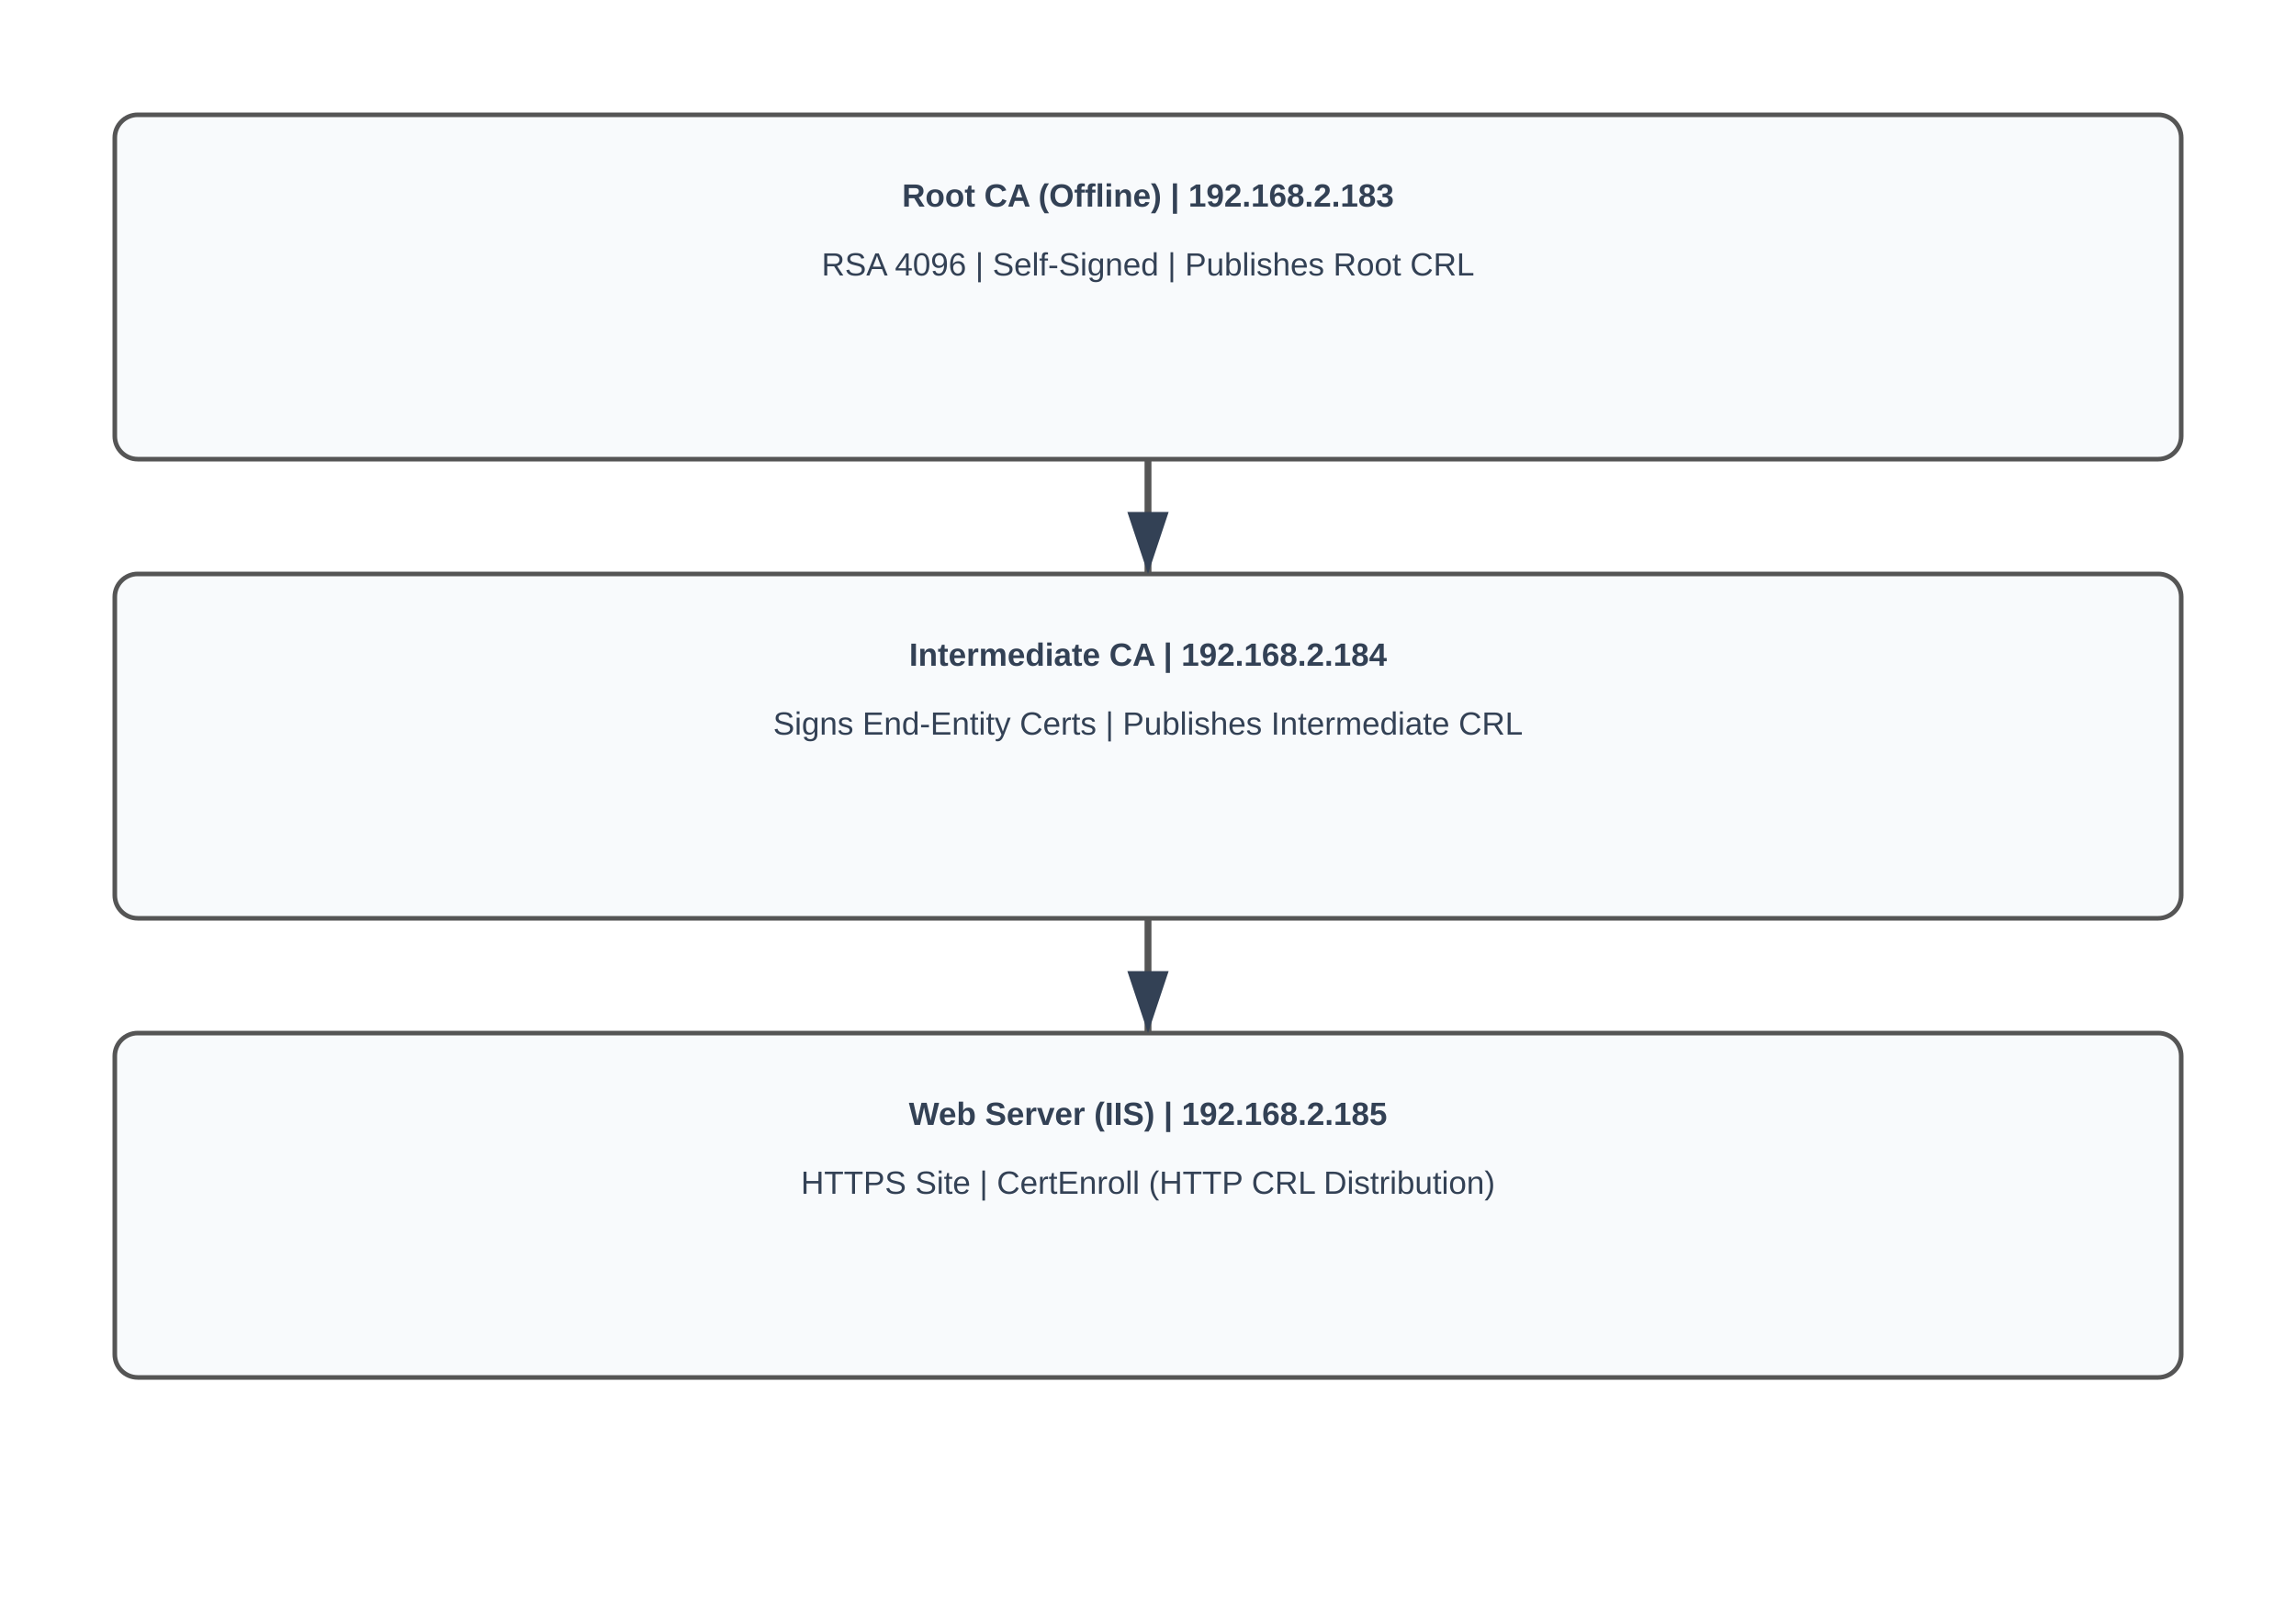
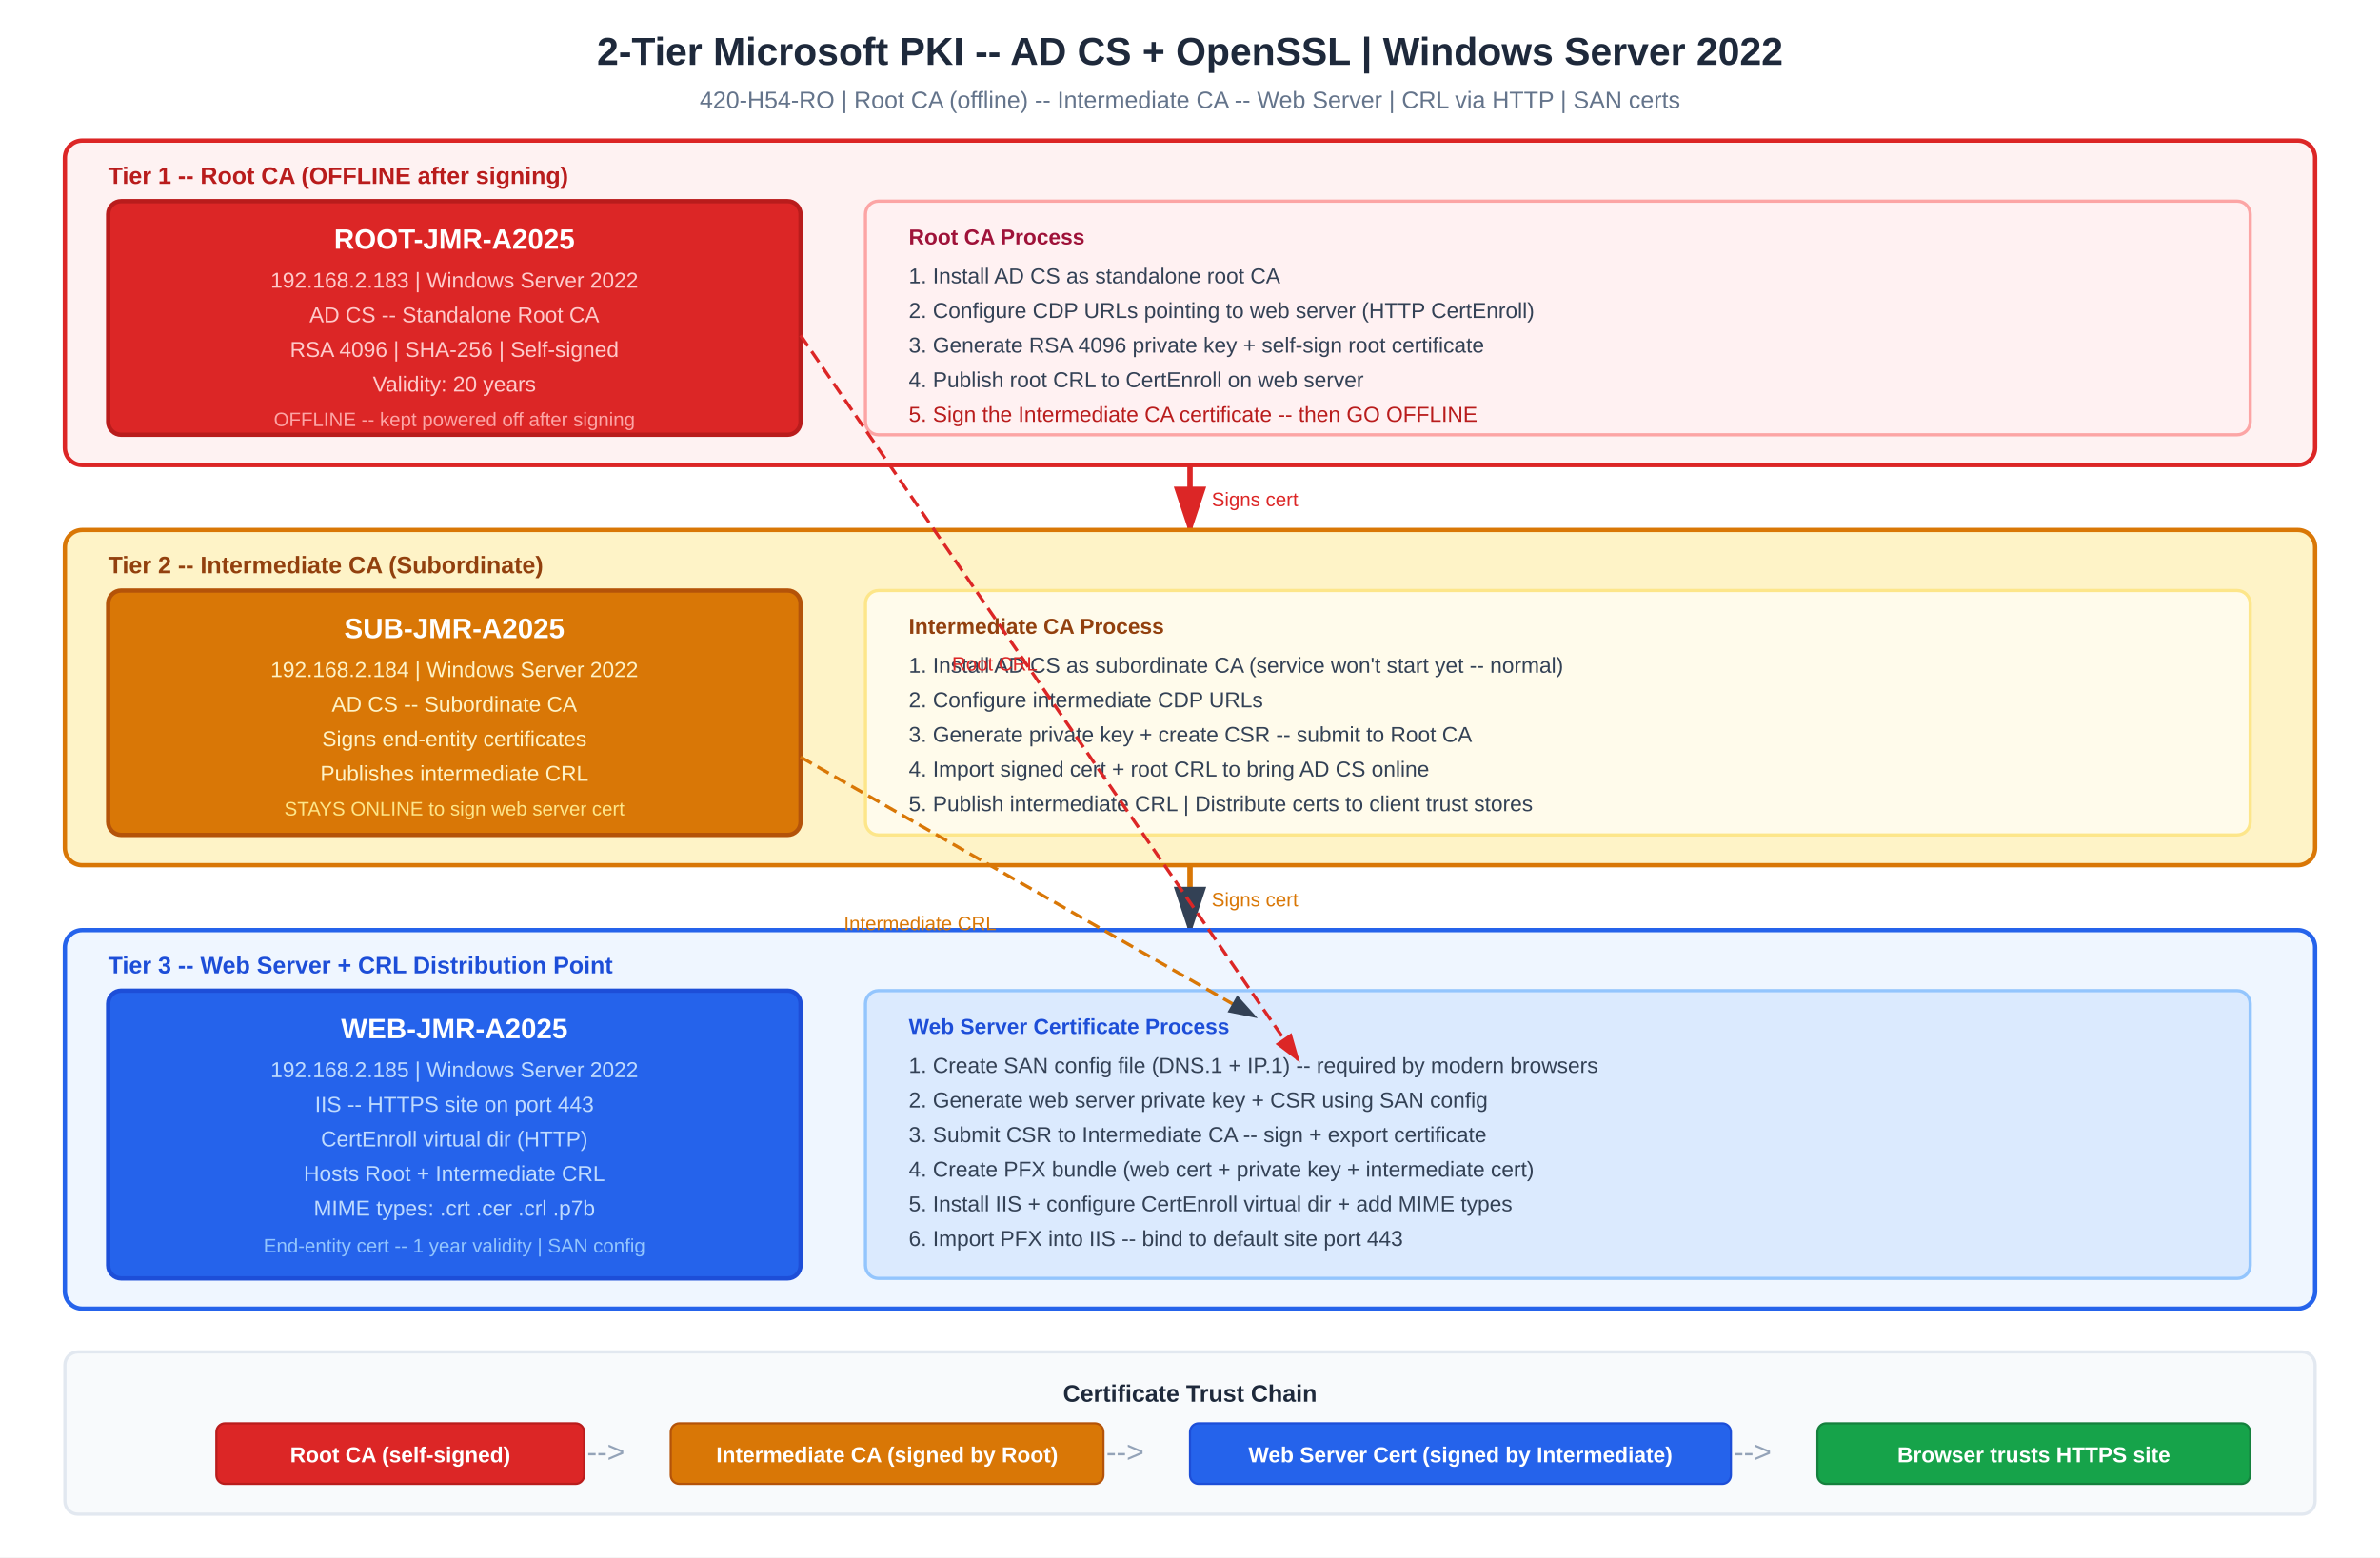
- <svg xmlns="http://www.w3.org/2000/svg" width="1000" height="700">
-   <rect width="100%" height="100%" fill="#ffffff" />
-   <rect x="50" y="50" width="900" height="150" rx="10" fill="#f8fafc" stroke="#555" stroke-width="2" />
-   <text x="500" y="90" font-family="Arial" font-weight="bold" font-size="14" text-anchor="middle" fill="#334155">Root CA (Offline) | 192.168.2.183</text>
-   <text x="500" y="120" font-family="Arial" font-size="14" text-anchor="middle" fill="#334155">RSA 4096 | Self-Signed | Publishes Root CRL</text>
-   <rect x="50" y="250" width="900" height="150" rx="10" fill="#f8fafc" stroke="#555" stroke-width="2" />
-   <text x="500" y="290" font-family="Arial" font-weight="bold" font-size="14" text-anchor="middle" fill="#334155">Intermediate CA | 192.168.2.184</text>
-   <text x="500" y="320" font-family="Arial" font-size="14" text-anchor="middle" fill="#334155">Signs End-Entity Certs | Publishes Intermediate CRL</text>
-   <rect x="50" y="450" width="900" height="150" rx="10" fill="#f8fafc" stroke="#555" stroke-width="2" />
-   <text x="500" y="490" font-family="Arial" font-weight="bold" font-size="14" text-anchor="middle" fill="#334155">Web Server (IIS) | 192.168.2.185</text>
-   <text x="500" y="520" font-family="Arial" font-size="14" text-anchor="middle" fill="#334155">HTTPS Site | CertEnroll (HTTP CRL Distribution)</text>
-   <path d="M 500 200 L 500 250" stroke="#555" stroke-width="3" marker-end="url(#arrow)" />
-   <path d="M 500 400 L 500 450" stroke="#555" stroke-width="3" marker-end="url(#arrow)" />
+ <svg xmlns="http://www.w3.org/2000/svg" width="1100" height="720" font-family="Arial, sans-serif">
+   <rect width="1100" height="720" fill="#ffffff" />
+   <text x="550" y="30" text-anchor="middle" font-size="18" font-weight="bold" fill="#1e293b">2-Tier Microsoft PKI -- AD CS + OpenSSL  |  Windows Server 2022</text>
+   <text x="550" y="50" text-anchor="middle" font-size="11" fill="#64748b">420-H54-RO  |  Root CA (offline) -- Intermediate CA -- Web Server  |  CRL via HTTP  |  SAN certs</text>
  <defs>
-     <marker id="arrow" markerWidth="10" markerHeight="10" refX="9" refY="3" orient="auto" markerUnits="strokeWidth">
+     <marker id="arr" markerWidth="10" markerHeight="10" refX="8" refY="3" orient="auto">
      <path d="M0,0 L0,6 L9,3 z" fill="#334155" />
    </marker>
+     <marker id="arr-red" markerWidth="10" markerHeight="10" refX="8" refY="3" orient="auto">
+       <path d="M0,0 L0,6 L9,3 z" fill="#dc2626" />
+     </marker>
+     <marker id="arr-blue" markerWidth="10" markerHeight="10" refX="8" refY="3" orient="auto">
+       <path d="M0,0 L0,6 L9,3 z" fill="#2563eb" />
+     </marker>
  </defs>
+   <rect x="30" y="65" width="1040" height="150" rx="8" fill="#fef2f2" stroke="#dc2626" stroke-width="2" />
+   <text x="50" y="85" font-size="11" font-weight="bold" fill="#b91c1c">Tier 1 -- Root CA  (OFFLINE after signing)</text>
+   <rect x="50" y="93" width="320" height="108" rx="6" fill="#dc2626" stroke="#b91c1c" stroke-width="2" />
+   <text x="210" y="115" text-anchor="middle" font-size="13" font-weight="bold" fill="#ffffff">ROOT-JMR-A2025</text>
+   <text x="210" y="133" text-anchor="middle" font-size="10" fill="#fecaca">192.168.2.183  |  Windows Server 2022</text>
+   <text x="210" y="149" text-anchor="middle" font-size="10" fill="#fecaca">AD CS -- Standalone Root CA</text>
+   <text x="210" y="165" text-anchor="middle" font-size="10" fill="#fecaca">RSA 4096  |  SHA-256  |  Self-signed</text>
+   <text x="210" y="181" text-anchor="middle" font-size="10" fill="#fecaca">Validity: 20 years</text>
+   <text x="210" y="197" text-anchor="middle" font-size="9" fill="#fca5a5">OFFLINE -- kept powered off after signing</text>
+   <rect x="400" y="93" width="640" height="108" rx="6" fill="#fff1f2" stroke="#fca5a5" stroke-width="1.5" />
+   <text x="420" y="113" font-size="10" font-weight="bold" fill="#9f1239">Root CA Process</text>
+   <text x="420" y="131" font-size="10" fill="#334155">1. Install AD CS as standalone root CA</text>
+   <text x="420" y="147" font-size="10" fill="#334155">2. Configure CDP URLs pointing to web server (HTTP CertEnroll)</text>
+   <text x="420" y="163" font-size="10" fill="#334155">3. Generate RSA 4096 private key + self-sign root certificate</text>
+   <text x="420" y="179" font-size="10" fill="#334155">4. Publish root CRL to CertEnroll on web server</text>
+   <text x="420" y="195" font-size="10" fill="#b91c1c">5. Sign the Intermediate CA certificate -- then GO OFFLINE</text>
+   <line x1="550" y1="215" x2="550" y2="245" stroke="#dc2626" stroke-width="2.5" marker-end="url(#arr-red)" />
+   <text x="560" y="234" font-size="9" fill="#dc2626">Signs cert</text>
+   <rect x="30" y="245" width="1040" height="155" rx="8" fill="#fef3c7" stroke="#d97706" stroke-width="2" />
+   <text x="50" y="265" font-size="11" font-weight="bold" fill="#92400e">Tier 2 -- Intermediate CA (Subordinate)</text>
+   <rect x="50" y="273" width="320" height="113" rx="6" fill="#d97706" stroke="#b45309" stroke-width="2" />
+   <text x="210" y="295" text-anchor="middle" font-size="13" font-weight="bold" fill="#ffffff">SUB-JMR-A2025</text>
+   <text x="210" y="313" text-anchor="middle" font-size="10" fill="#fef3c7">192.168.2.184  |  Windows Server 2022</text>
+   <text x="210" y="329" text-anchor="middle" font-size="10" fill="#fef3c7">AD CS -- Subordinate CA</text>
+   <text x="210" y="345" text-anchor="middle" font-size="10" fill="#fef3c7">Signs end-entity certificates</text>
+   <text x="210" y="361" text-anchor="middle" font-size="10" fill="#fef3c7">Publishes intermediate CRL</text>
+   <text x="210" y="377" text-anchor="middle" font-size="9" fill="#fde68a">STAYS ONLINE to sign web server cert</text>
+   <rect x="400" y="273" width="640" height="113" rx="6" fill="#fffbeb" stroke="#fde68a" stroke-width="1.5" />
+   <text x="420" y="293" font-size="10" font-weight="bold" fill="#92400e">Intermediate CA Process</text>
+   <text x="420" y="311" font-size="10" fill="#334155">1. Install AD CS as subordinate CA (service won't start yet -- normal)</text>
+   <text x="420" y="327" font-size="10" fill="#334155">2. Configure intermediate CDP URLs</text>
+   <text x="420" y="343" font-size="10" fill="#334155">3. Generate private key + create CSR -- submit to Root CA</text>
+   <text x="420" y="359" font-size="10" fill="#334155">4. Import signed cert + root CRL to bring AD CS online</text>
+   <text x="420" y="375" font-size="10" fill="#334155">5. Publish intermediate CRL  |  Distribute certs to client trust stores</text>
+   <line x1="550" y1="400" x2="550" y2="430" stroke="#d97706" stroke-width="2.5" marker-end="url(#arr)" />
+   <text x="560" y="419" font-size="9" fill="#d97706">Signs cert</text>
+   <rect x="30" y="430" width="1040" height="175" rx="8" fill="#eff6ff" stroke="#2563eb" stroke-width="2" />
+   <text x="50" y="450" font-size="11" font-weight="bold" fill="#1d4ed8">Tier 3 -- Web Server + CRL Distribution Point</text>
+   <rect x="50" y="458" width="320" height="133" rx="6" fill="#2563eb" stroke="#1d4ed8" stroke-width="2" />
+   <text x="210" y="480" text-anchor="middle" font-size="13" font-weight="bold" fill="#ffffff">WEB-JMR-A2025</text>
+   <text x="210" y="498" text-anchor="middle" font-size="10" fill="#bfdbfe">192.168.2.185  |  Windows Server 2022</text>
+   <text x="210" y="514" text-anchor="middle" font-size="10" fill="#bfdbfe">IIS -- HTTPS site on port 443</text>
+   <text x="210" y="530" text-anchor="middle" font-size="10" fill="#bfdbfe">CertEnroll virtual dir (HTTP)</text>
+   <text x="210" y="546" text-anchor="middle" font-size="10" fill="#bfdbfe">Hosts Root + Intermediate CRL</text>
+   <text x="210" y="562" text-anchor="middle" font-size="10" fill="#bfdbfe">MIME types: .crt .cer .crl .p7b</text>
+   <text x="210" y="579" text-anchor="middle" font-size="9" fill="#93c5fd">End-entity cert -- 1 year validity  |  SAN config</text>
+   <rect x="400" y="458" width="640" height="133" rx="6" fill="#dbeafe" stroke="#93c5fd" stroke-width="1.5" />
+   <text x="420" y="478" font-size="10" font-weight="bold" fill="#1d4ed8">Web Server Certificate Process</text>
+   <text x="420" y="496" font-size="10" fill="#334155">1. Create SAN config file (DNS.1 + IP.1) -- required by modern browsers</text>
+   <text x="420" y="512" font-size="10" fill="#334155">2. Generate web server private key + CSR using SAN config</text>
+   <text x="420" y="528" font-size="10" fill="#334155">3. Submit CSR to Intermediate CA -- sign + export certificate</text>
+   <text x="420" y="544" font-size="10" fill="#334155">4. Create PFX bundle (web cert + private key + intermediate cert)</text>
+   <text x="420" y="560" font-size="10" fill="#334155">5. Install IIS + configure CertEnroll virtual dir + add MIME types</text>
+   <text x="420" y="576" font-size="10" fill="#334155">6. Import PFX into IIS -- bind to default site port 443</text>
+   <line x1="370" y1="155" x2="600" y2="490" stroke="#dc2626" stroke-width="1.5" stroke-dasharray="6,3" marker-end="url(#arr-red)" />
+   <text x="440" y="310" font-size="9" fill="#dc2626">Root CRL</text>
+   <line x1="370" y1="350" x2="580" y2="470" stroke="#d97706" stroke-width="1.5" stroke-dasharray="6,3" marker-end="url(#arr)" />
+   <text x="390" y="430" font-size="9" fill="#d97706">Intermediate CRL</text>
+   <rect x="30" y="625" width="1040" height="75" rx="6" fill="#f8fafc" stroke="#e2e8f0" stroke-width="1.5" />
+   <text x="550" y="648" text-anchor="middle" font-size="11" font-weight="bold" fill="#1e293b">Certificate Trust Chain</text>
+   <rect x="100" y="658" width="170" height="28" rx="4" fill="#dc2626" stroke="#b91c1c" />
+   <text x="185" y="676" text-anchor="middle" font-size="10" font-weight="bold" fill="#ffffff">Root CA (self-signed)</text>
+   <text x="280" y="676" text-anchor="middle" font-size="14" fill="#94a3b8">--&gt;</text>
+   <rect x="310" y="658" width="200" height="28" rx="4" fill="#d97706" stroke="#b45309" />
+   <text x="410" y="676" text-anchor="middle" font-size="10" font-weight="bold" fill="#ffffff">Intermediate CA (signed by Root)</text>
+   <text x="520" y="676" text-anchor="middle" font-size="14" fill="#94a3b8">--&gt;</text>
+   <rect x="550" y="658" width="250" height="28" rx="4" fill="#2563eb" stroke="#1d4ed8" />
+   <text x="675" y="676" text-anchor="middle" font-size="10" font-weight="bold" fill="#ffffff">Web Server Cert (signed by Intermediate)</text>
+   <text x="810" y="676" text-anchor="middle" font-size="14" fill="#94a3b8">--&gt;</text>
+   <rect x="840" y="658" width="200" height="28" rx="4" fill="#16a34a" stroke="#15803d" />
+   <text x="940" y="676" text-anchor="middle" font-size="10" font-weight="bold" fill="#ffffff">Browser trusts HTTPS site</text>
</svg>
